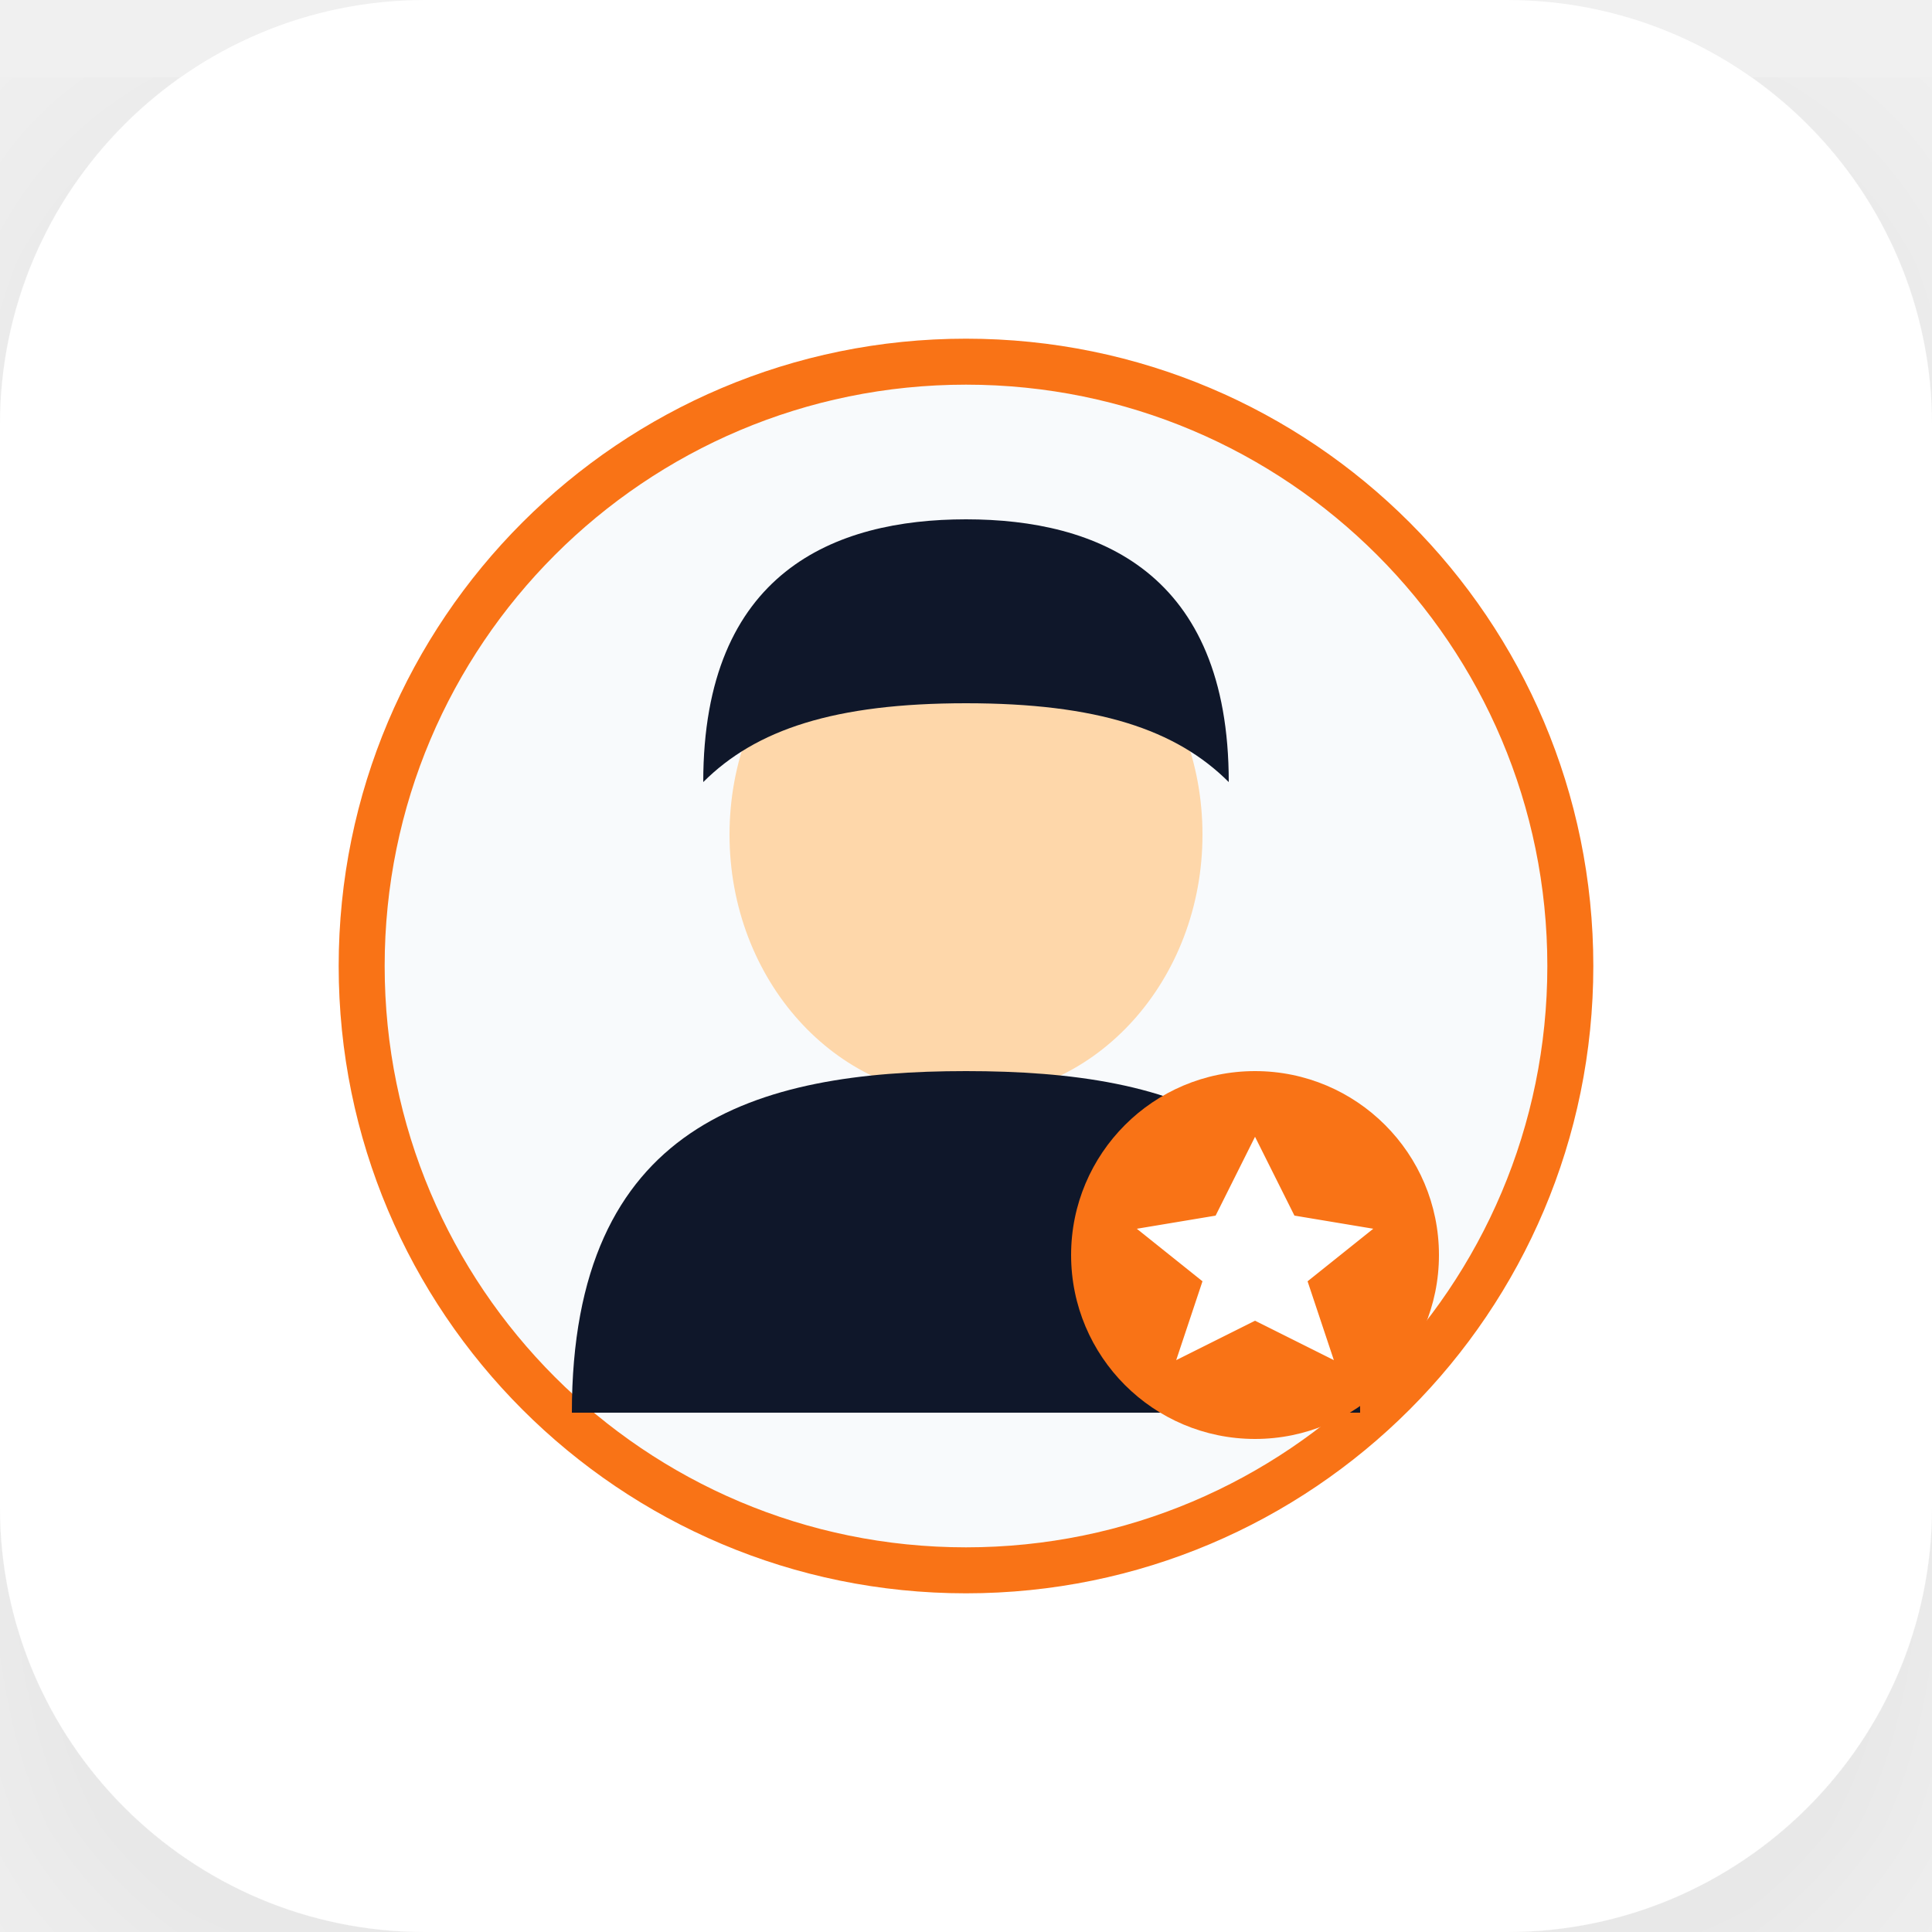
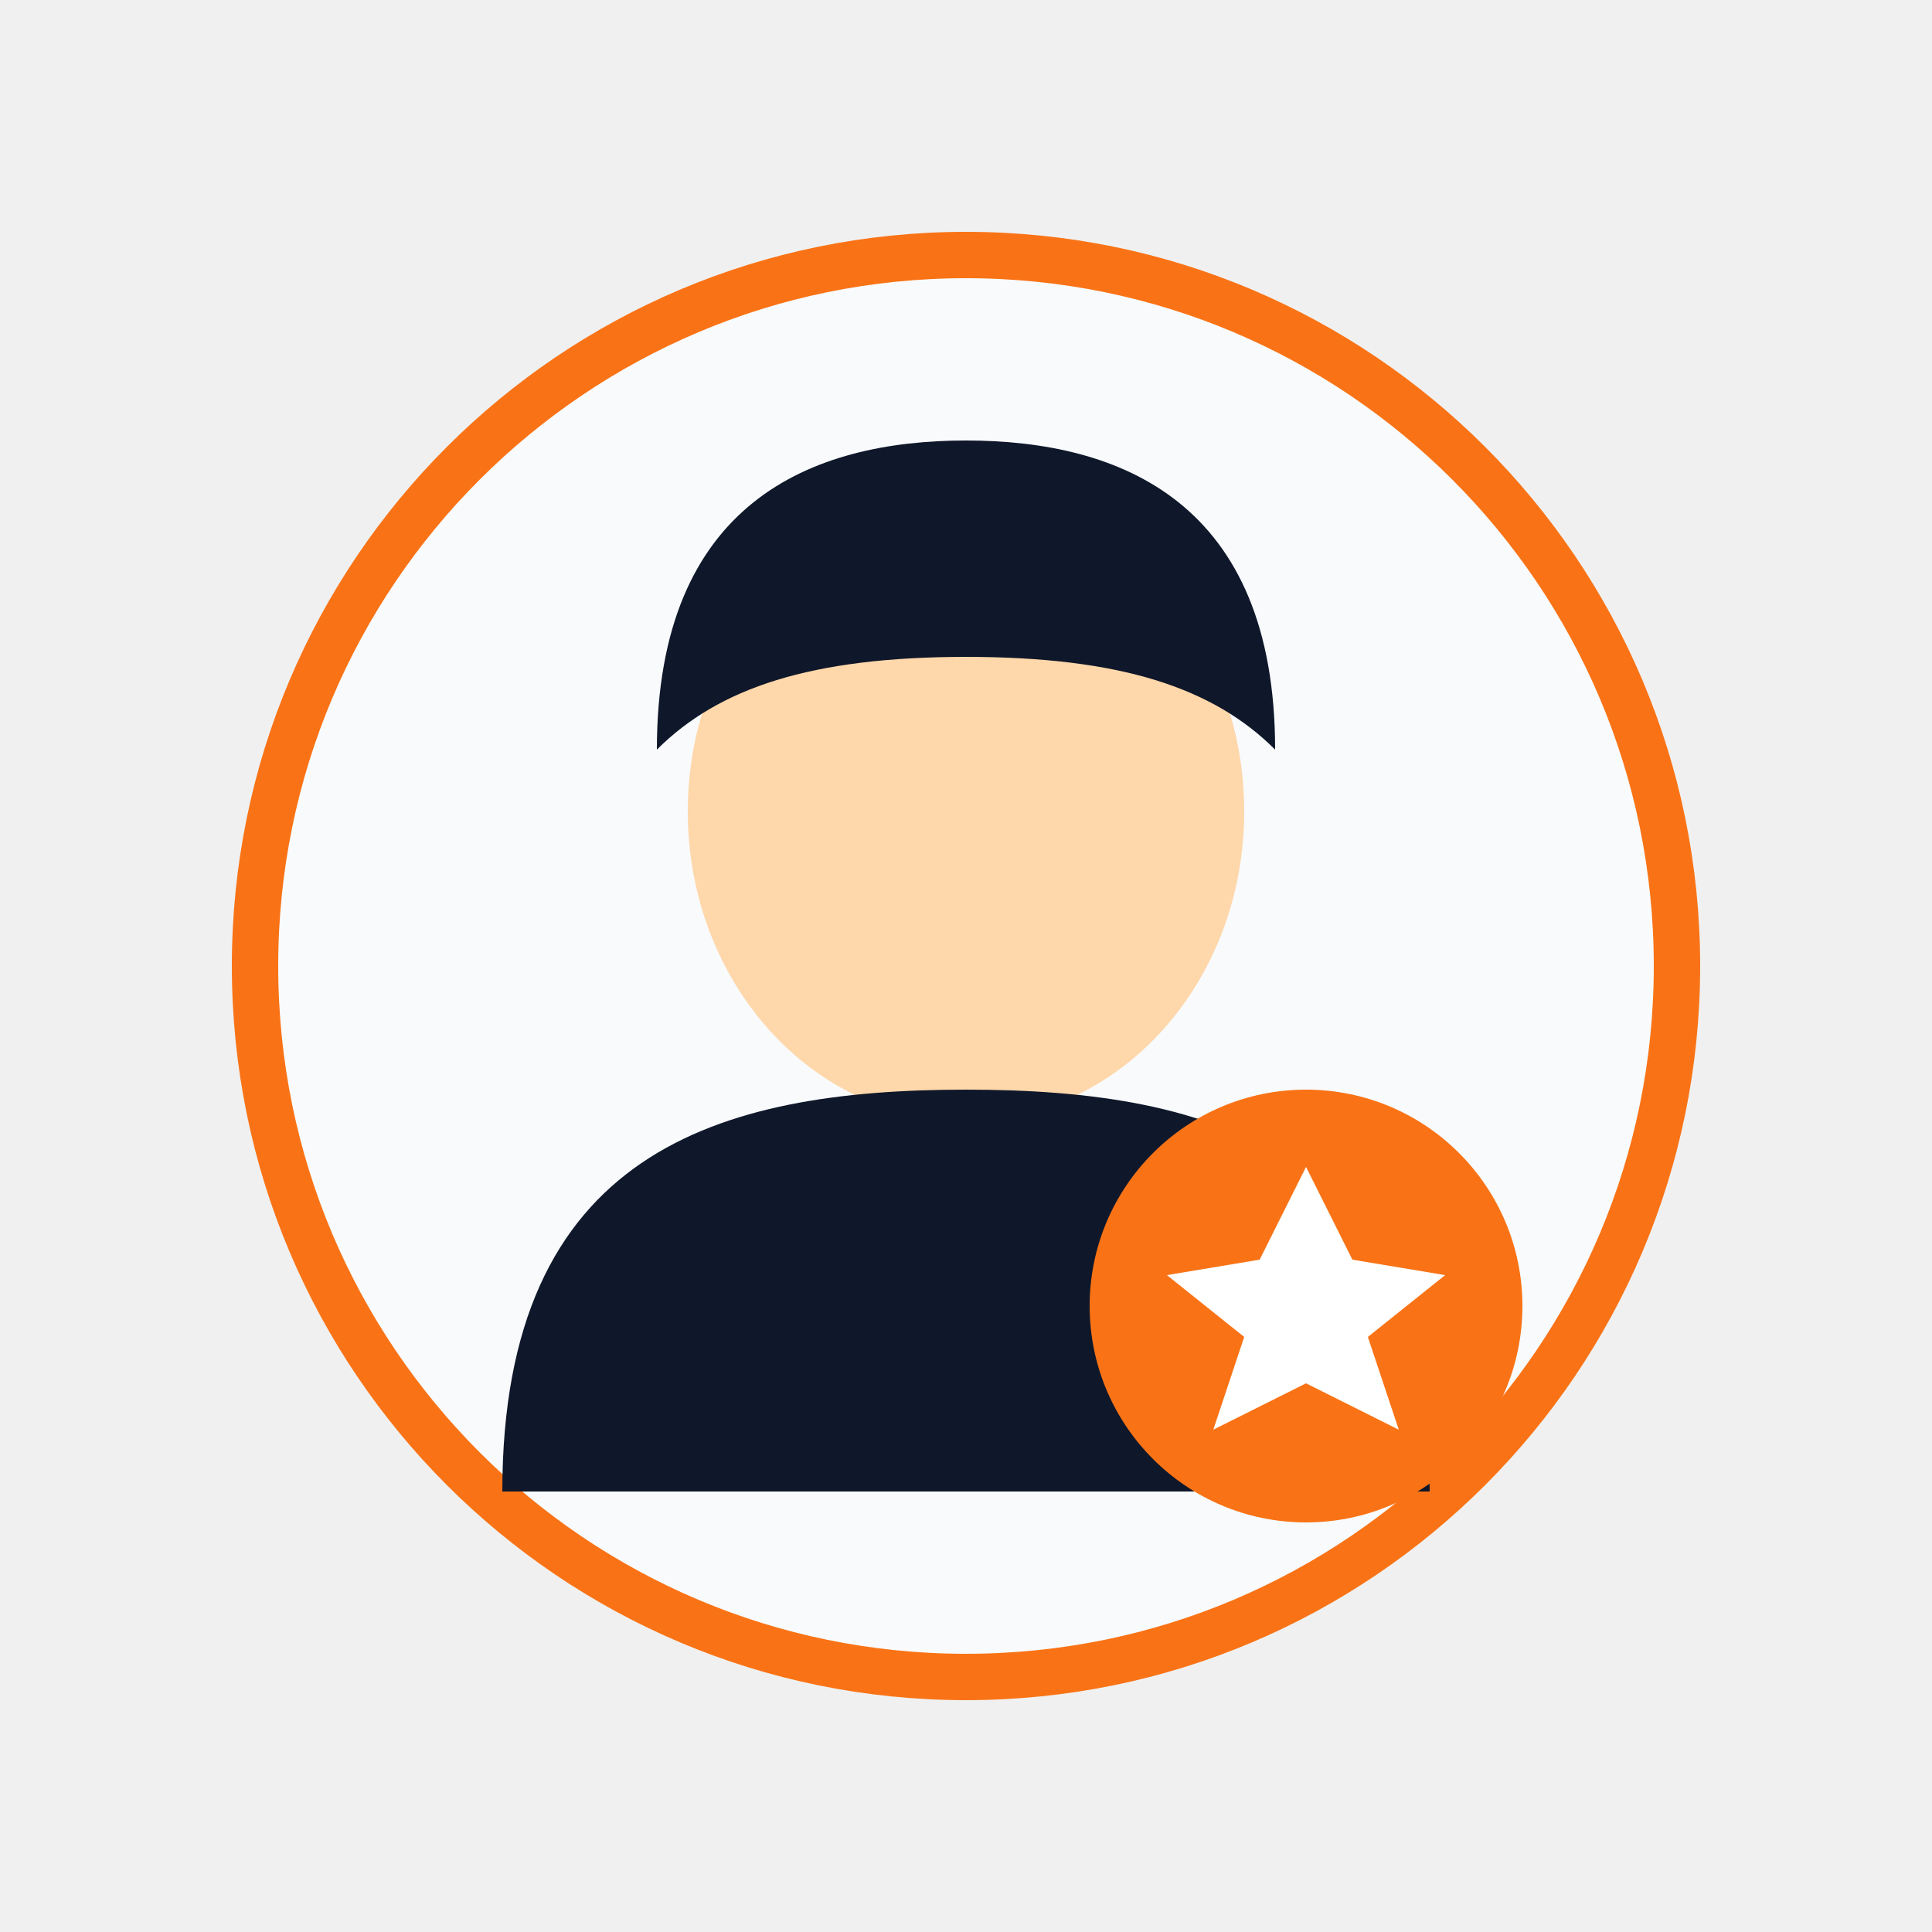
- <svg xmlns="http://www.w3.org/2000/svg" width="48" height="48" viewBox="0 0 100 100" fill="none">
-   <rect width="100" height="100" rx="22" fill="#ffffff" filter="drop-shadow(0 4px 10px rgba(0,0,0,0.08))" />
-   <g transform="translate(16, 16) scale(0.68)">
-     <circle cx="50" cy="50" r="46" fill="#f8fafc" stroke="#f97316" stroke-width="3.5" />
+ <svg xmlns="http://www.w3.org/2000/svg" width="40" height="40" viewBox="0 0 100 100" fill="none">
+   <g transform="translate(10, 10) scale(0.8)">
+     <circle cx="50" cy="50" r="46" fill="#f8fafc" stroke="#f97316" stroke-width="3" />
    <ellipse cx="50" cy="40" rx="18" ry="20" fill="#fed7aa" />
    <path d="M30 36 C30 20 40 16 50 16 C60 16 70 20 70 36 C66 32 60 30 50 30 C40 30 34 32 30 36 Z" fill="#0f172a" />
    <path d="M20 84 C20 62 34 58 50 58 C66 58 80 62 80 84 Z" fill="#0f172a" />
    <circle cx="72" cy="72" r="14" fill="#f97316" />
    <polygon points="72,63 75,69 81,70 76,74 78,80 72,77 66,80 68,74 63,70 69,69" fill="#ffffff" />
  </g>
</svg>
